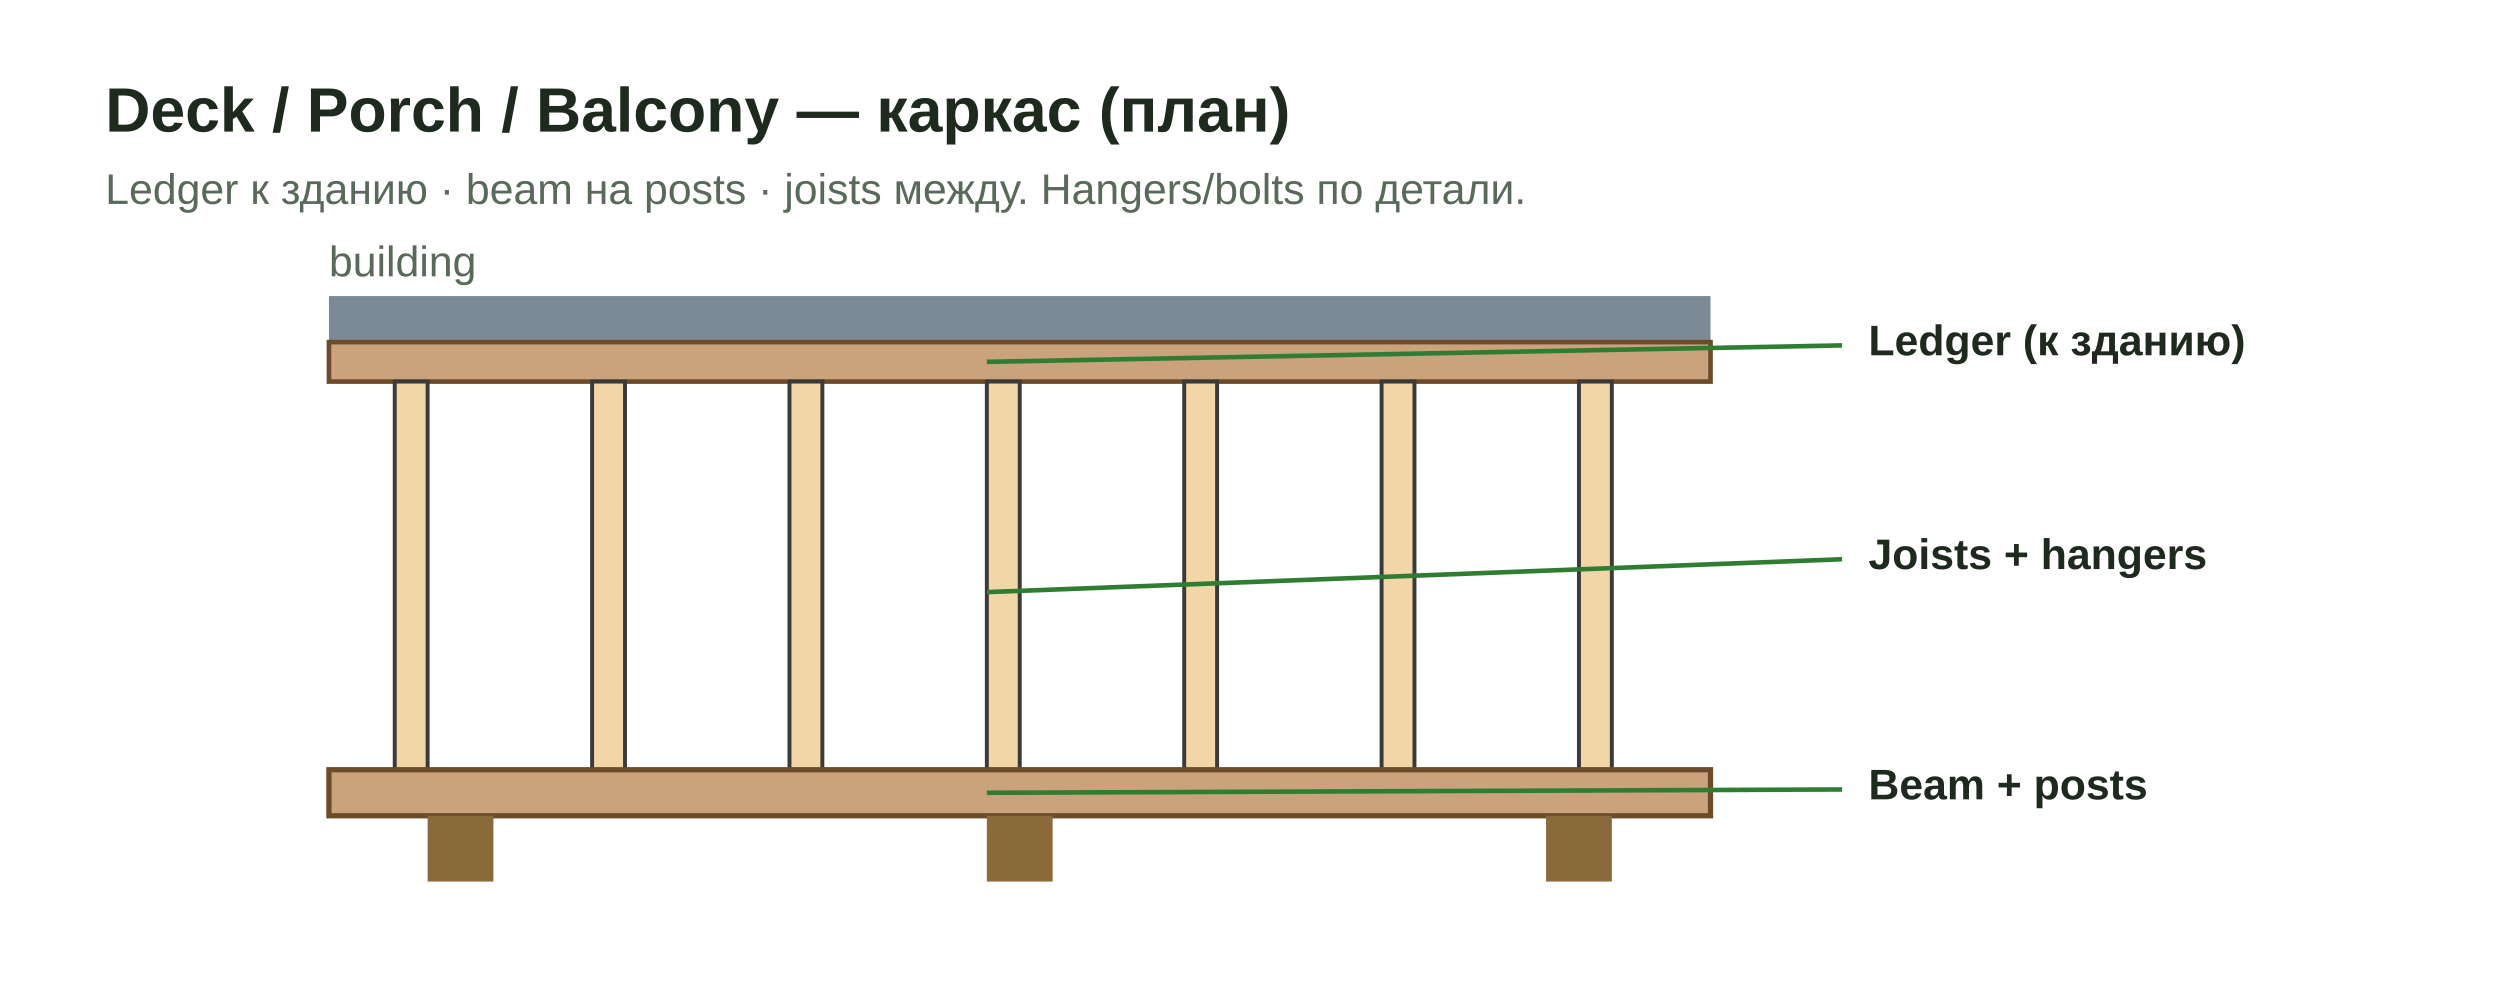
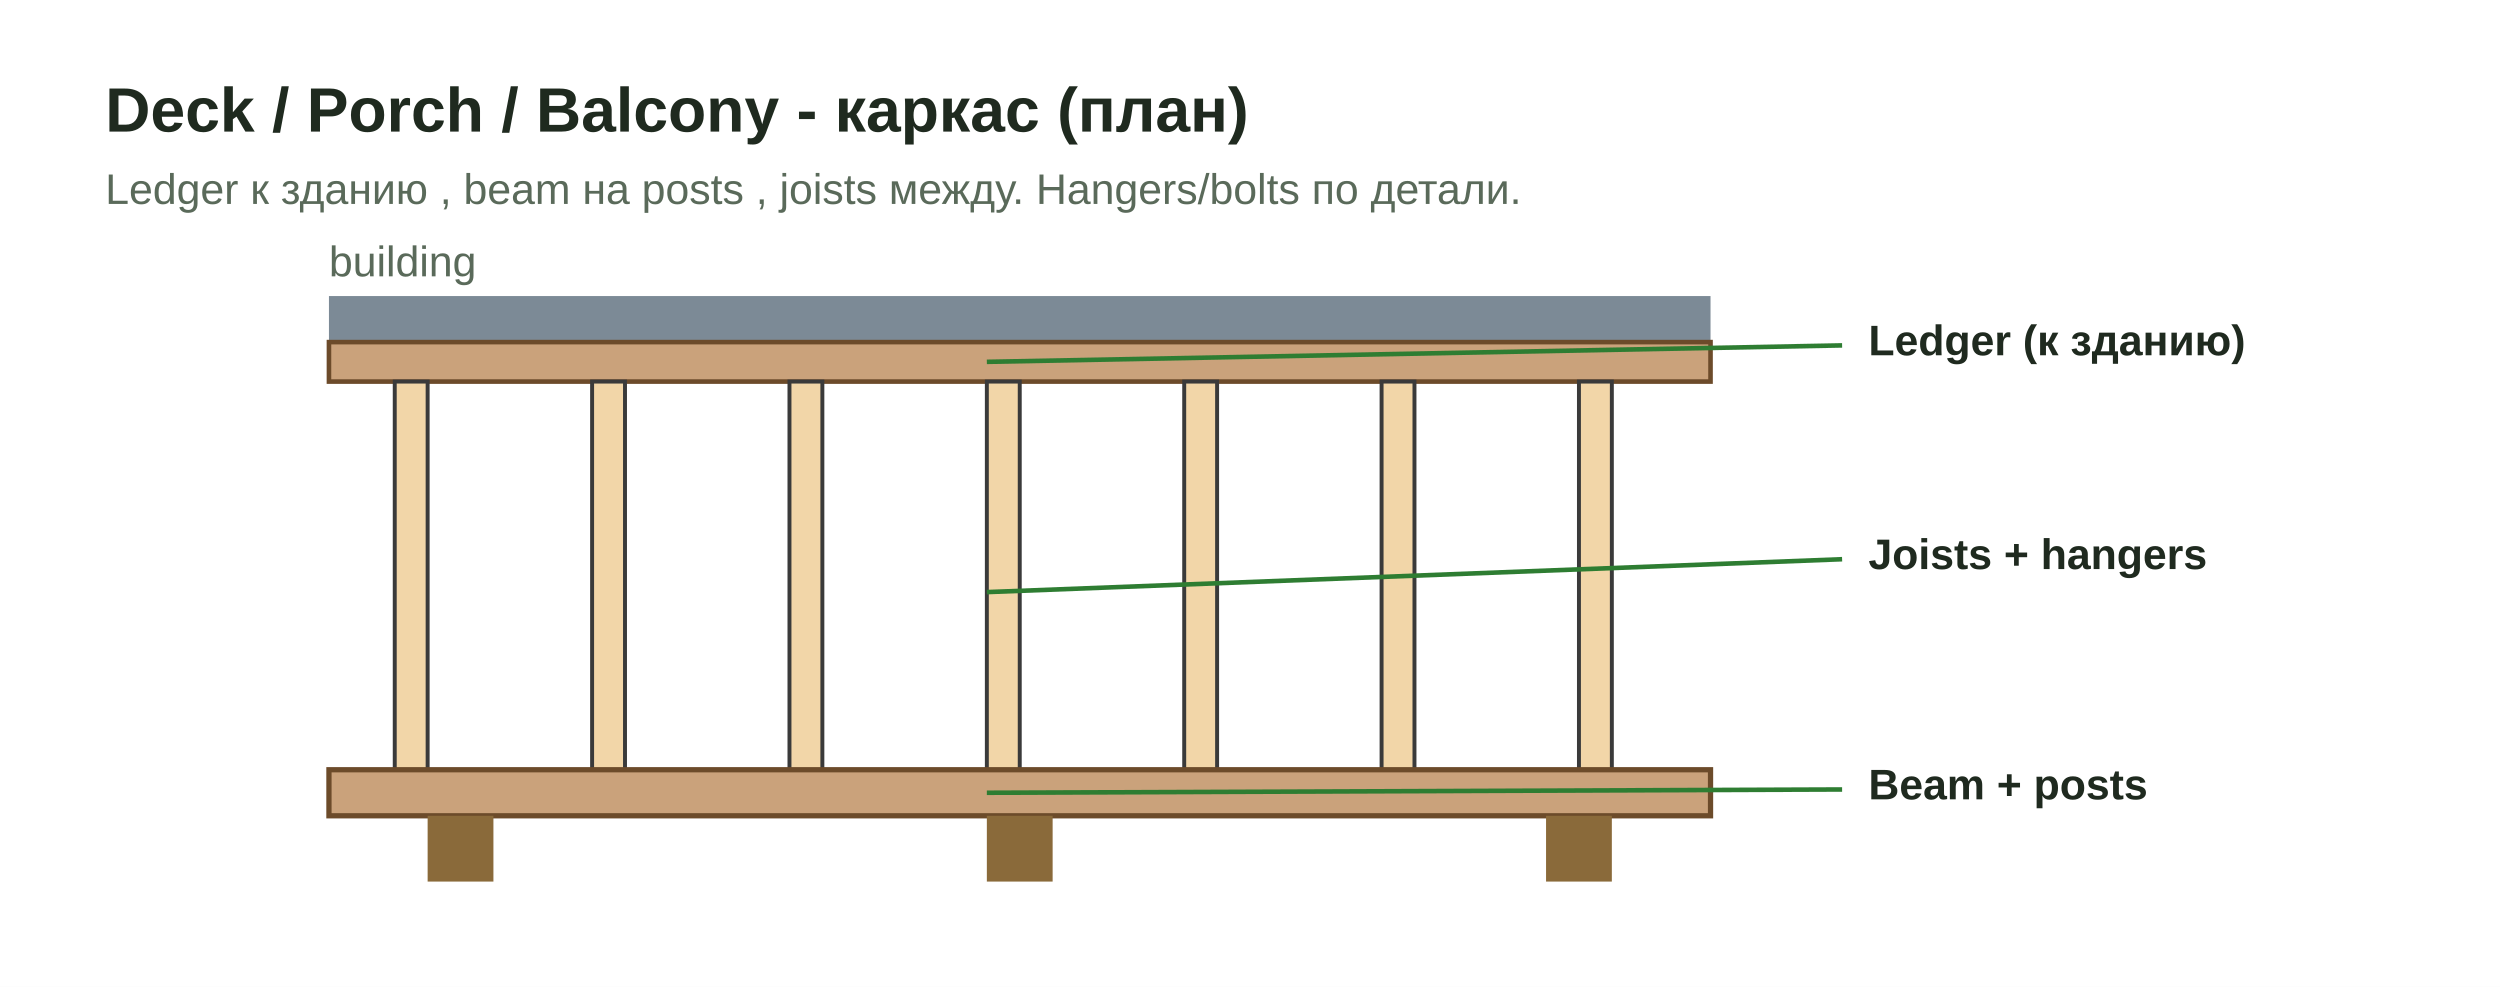
<svg xmlns="http://www.w3.org/2000/svg" viewBox="0 0 760 300" role="img" aria-labelledby="t">
  <style>.t{font:700 19px "Segoe UI",Arial,sans-serif;fill:#1f2a1f}.s{font:400 13px "Segoe UI",Arial,sans-serif;fill:#5a6a5a}.l{font:600 13px "Segoe UI",Arial,sans-serif;fill:#1f2a1f}</style>
  <rect width="760" height="300" fill="#fff" />
-   <text class="t" x="32" y="40">Deck / Porch / Balcony — каркас (план)</text>
-   <text class="s" x="32" y="62">Ledger к зданию · beam на posts · joists между. Hangers/bolts по детали.</text>
+   <text class="t" x="32" y="40">Deck / Porch / Balcony - каркас (план)</text>
+   <text class="s" x="32" y="62">Ledger к зданию , beam на posts , joists между. Hangers/bolts по детали.</text>
  <rect x="100" y="90" width="420" height="14" fill="#7c8a96" />
  <text class="s" x="100" y="84">building</text>
  <rect x="100" y="104" width="420" height="12" fill="#caa27b" stroke="#6c4b2a" stroke-width="1.4" />
  <g fill="#f2d6a8" stroke="#3a3a3a" stroke-width="1.2">
    <rect x="120" y="116" width="10" height="130" />
    <rect x="180" y="116" width="10" height="130" />
    <rect x="240" y="116" width="10" height="130" />
    <rect x="300" y="116" width="10" height="130" />
    <rect x="360" y="116" width="10" height="130" />
    <rect x="420" y="116" width="10" height="130" />
    <rect x="480" y="116" width="10" height="130" />
  </g>
  <rect x="100" y="234" width="420" height="14" fill="#caa27b" stroke="#6c4b2a" stroke-width="1.6" />
  <rect x="130" y="248" width="20" height="20" fill="#8a6a3a" />
  <rect x="300" y="248" width="20" height="20" fill="#8a6a3a" />
  <rect x="470" y="248" width="20" height="20" fill="#8a6a3a" />
  <line x1="300" y1="110" x2="560" y2="105" stroke="#2e7d32" stroke-width="1.4" />
  <text class="l" x="568" y="108">Ledger (к зданию)</text>
  <line x1="300" y1="180" x2="560" y2="170" stroke="#2e7d32" stroke-width="1.4" />
  <text class="l" x="568" y="173">Joists + hangers</text>
  <line x1="300" y1="241" x2="560" y2="240" stroke="#2e7d32" stroke-width="1.4" />
  <text class="l" x="568" y="243">Beam + posts</text>
</svg>
